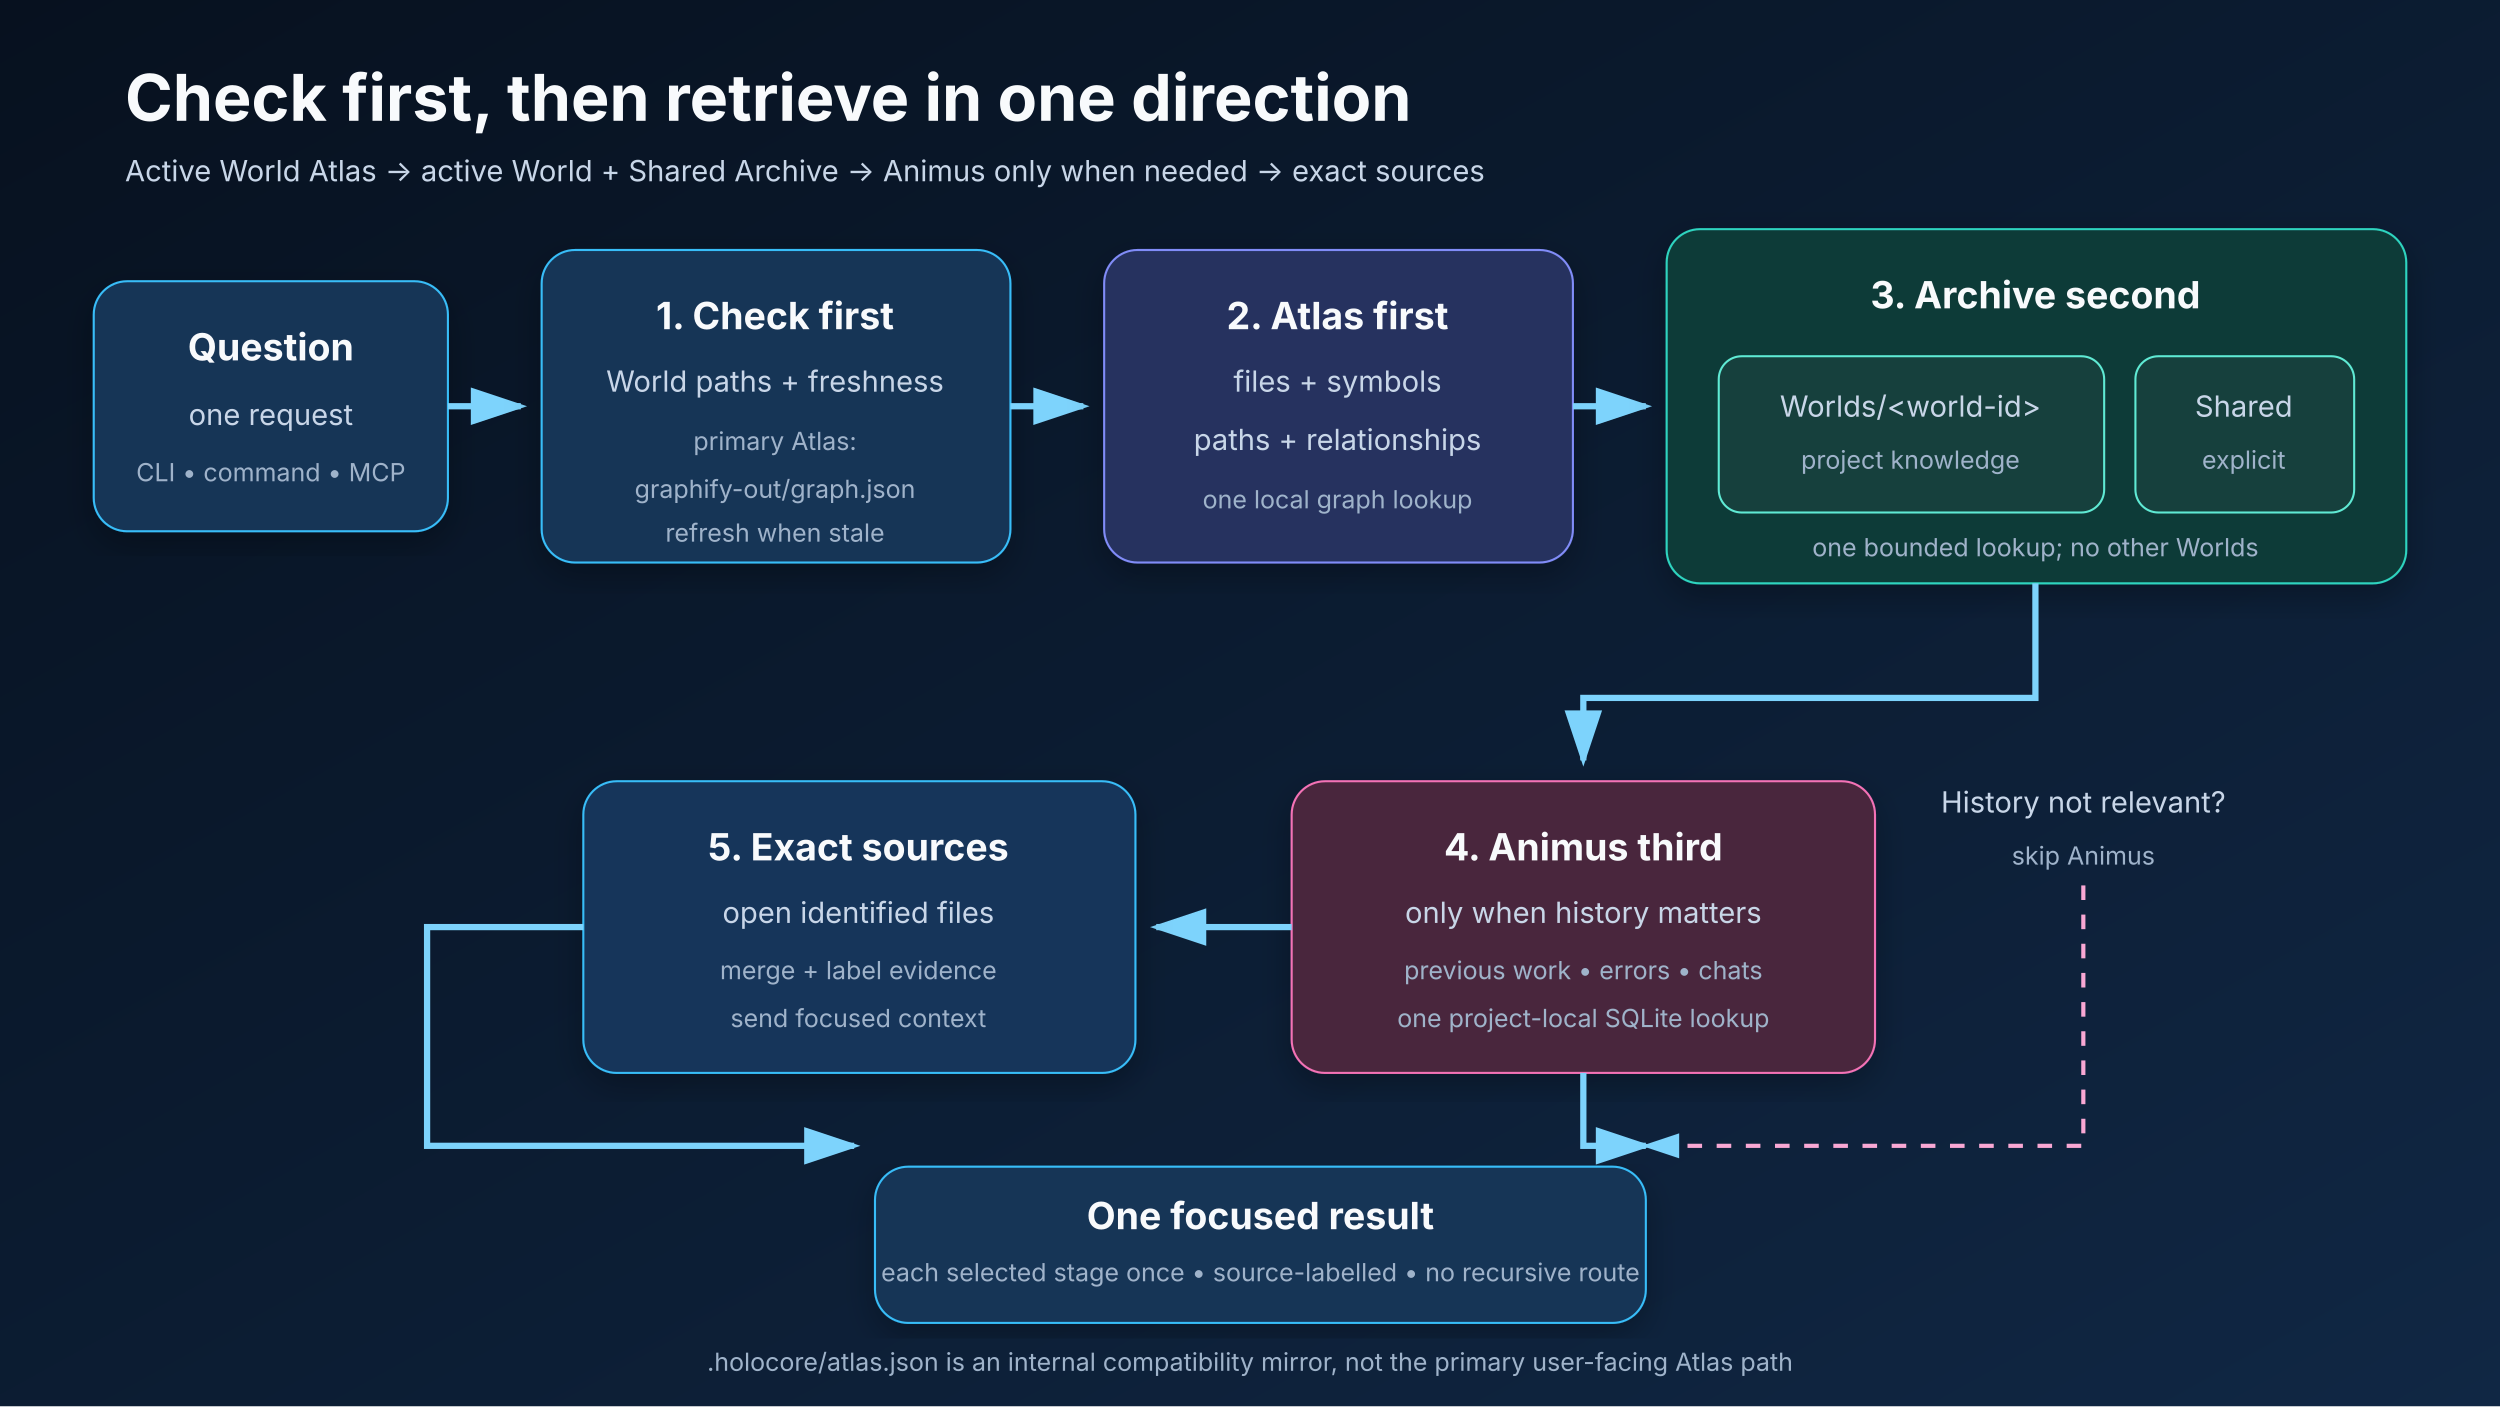
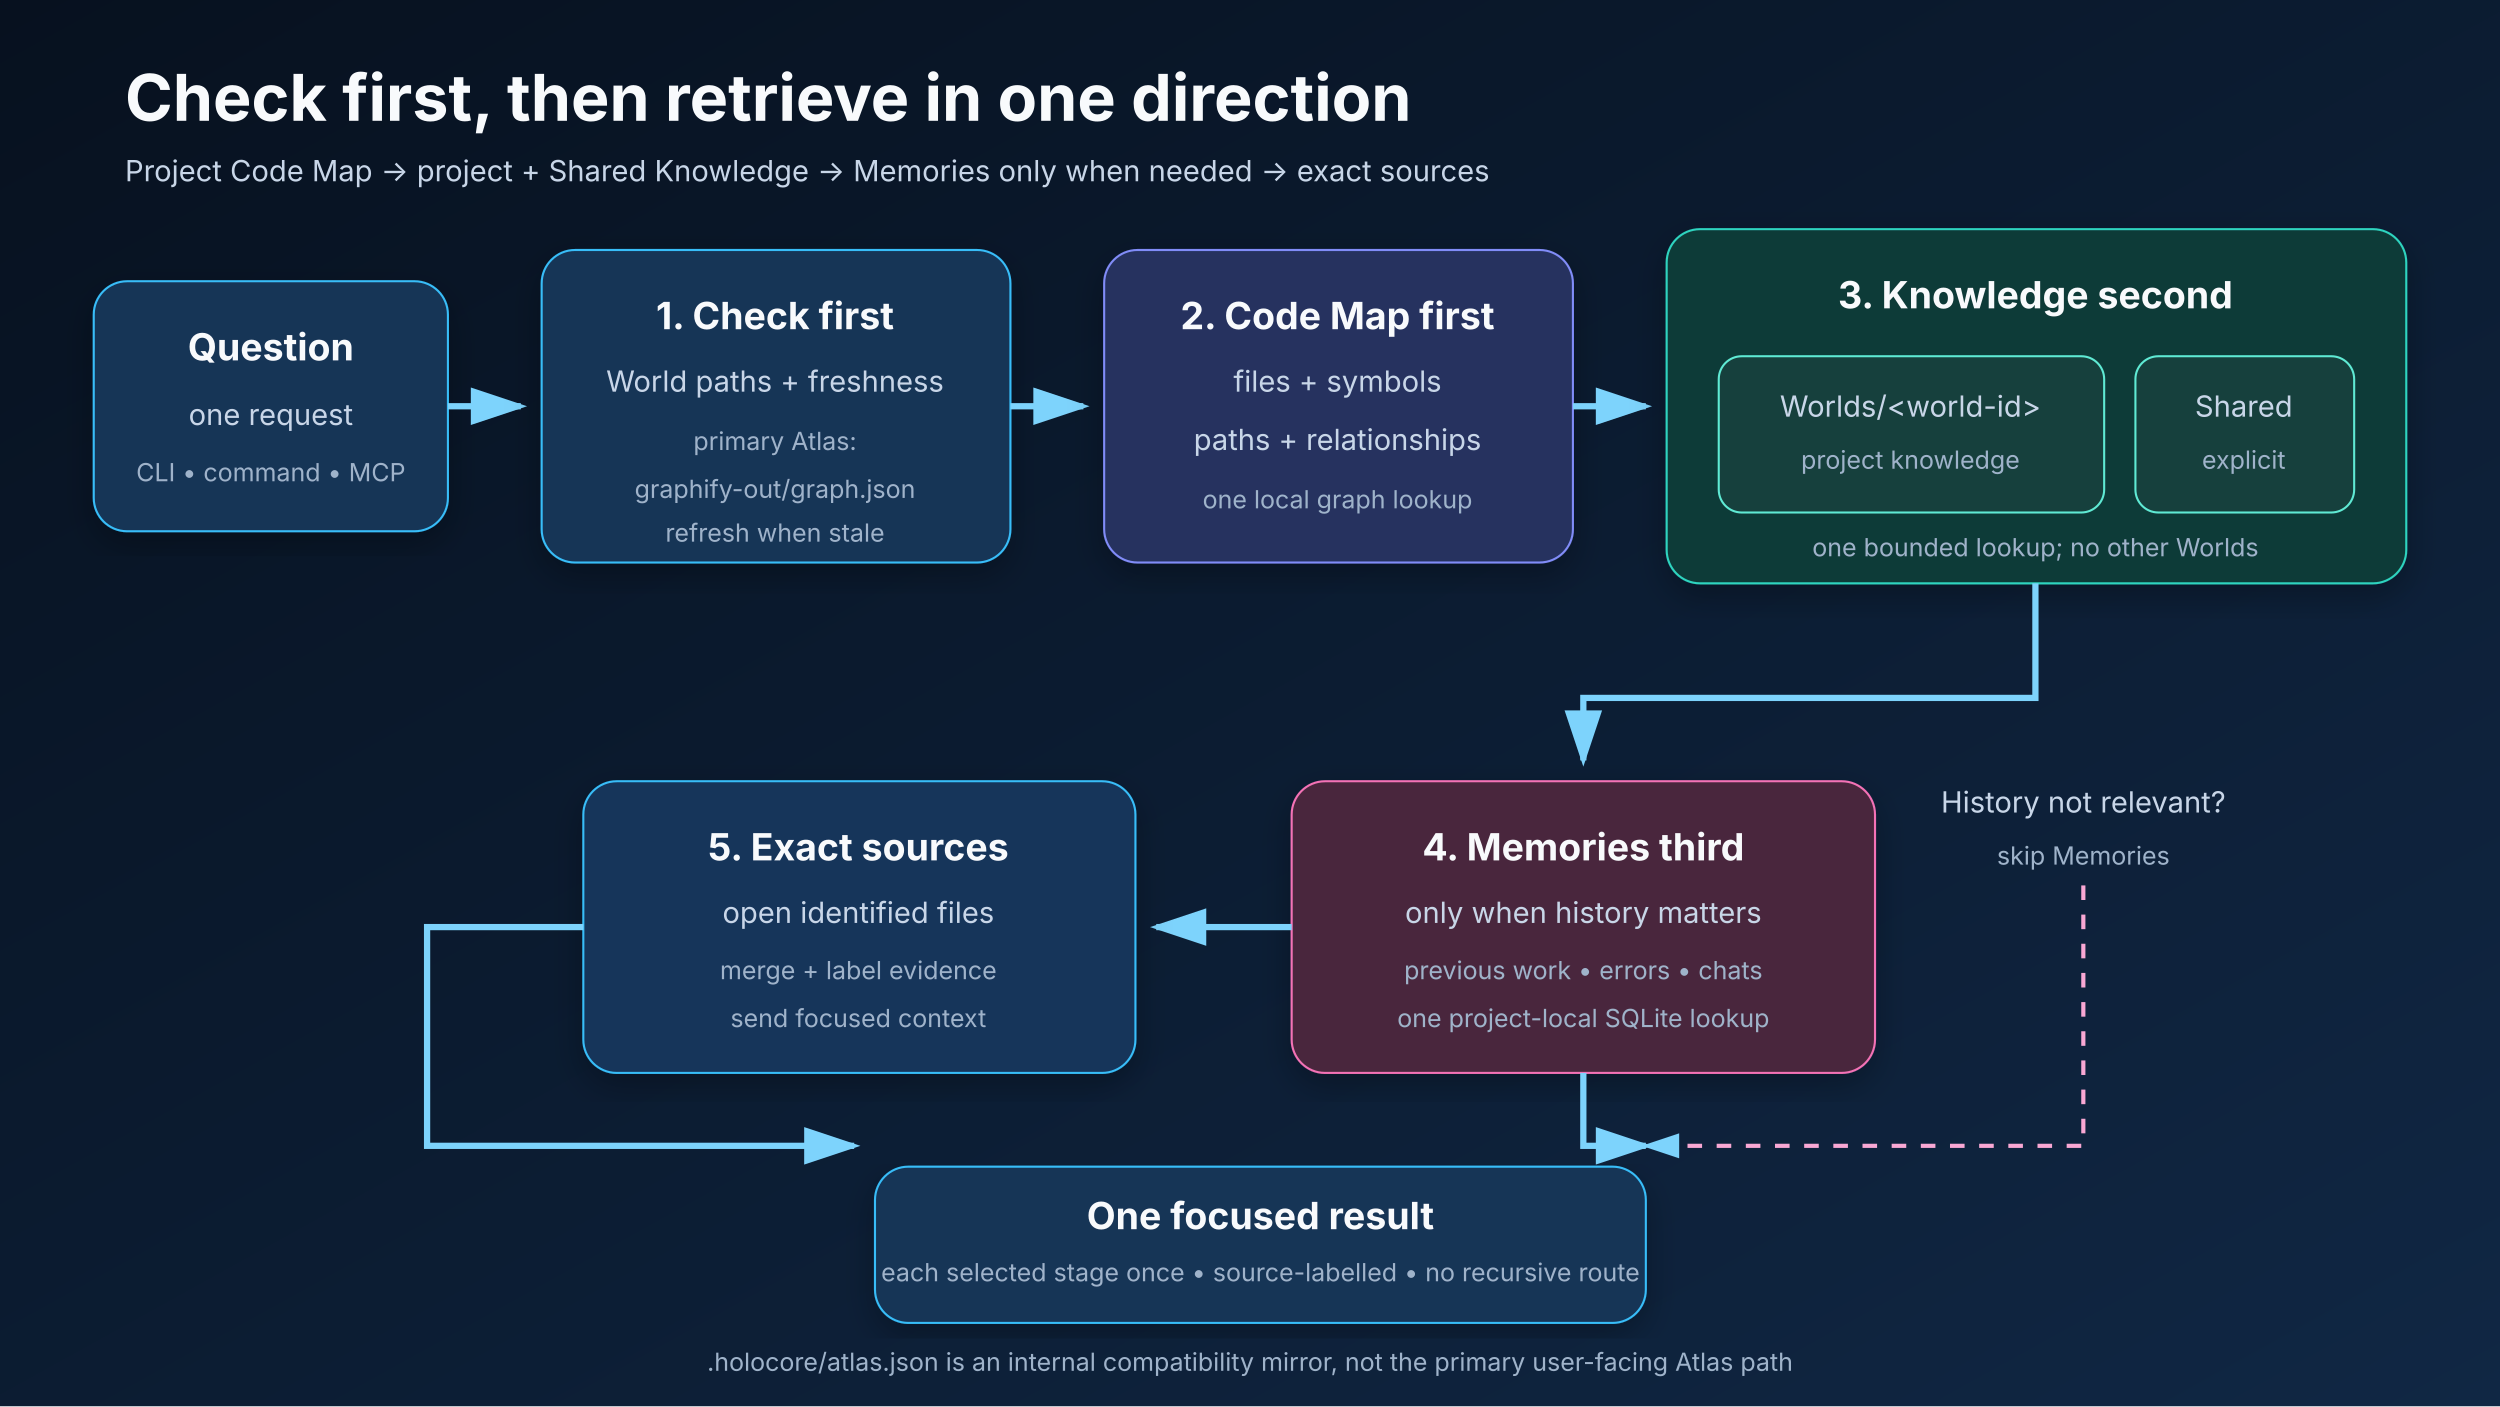
<svg xmlns="http://www.w3.org/2000/svg" width="1200" height="675" viewBox="0 0 1200 675" role="img" aria-labelledby="title desc">
  <defs>
    <linearGradient id="bg" x1="0" y1="0" x2="1" y2="1">
      <stop stop-color="#07111f" />
      <stop offset="1" stop-color="#102744" />
    </linearGradient>
    <filter id="s">
      <feDropShadow dx="0" dy="6" stdDeviation="8" flood-color="#000" flood-opacity=".28" />
    </filter>
    <marker id="a" markerWidth="10" markerHeight="10" refX="8" refY="3" orient="auto">
      <path d="M0 0L0 6L9 3z" fill="#7dd3fc" />
    </marker>
    <style>.f{font-family:Inter,Segoe UI,Arial,sans-serif}.t{fill:#f8fafc;font-size:31px;font-weight:700}.h{fill:#f8fafc;font-size:18px;font-weight:700}.p{fill:#c8d6e8;font-size:14px}.n{fill:#9fb3ca;font-size:12px}.l{stroke:#7dd3fc;stroke-width:3;fill:none;marker-end:url(#a)}.skip{stroke:#f9a8d4;stroke-width:2;stroke-dasharray:7 7;fill:none;marker-end:url(#a)}</style>
  </defs>
  <rect width="1200" height="675" fill="url(#bg)" />
  <text x="60" y="58" class="f t">Check first, then retrieve in one direction</text>
-   <text x="60" y="87" class="f p">Active World Atlas → active World + Shared Archive → Animus only when needed → exact sources</text>
+   <text x="60" y="87" class="f p">Project Code Map → project + Shared Knowledge → Memories only when needed → exact sources</text>
  <g filter="url(#s)">
    <rect x="45" y="135" width="170" height="120" rx="16" fill="#173456" stroke="#38bdf8" />
    <text x="130" y="173" text-anchor="middle" class="f h">Question</text>
    <text x="130" y="204" text-anchor="middle" class="f p">one request</text>
    <text x="130" y="231" text-anchor="middle" class="f n">CLI • command • MCP</text>
  </g>
  <path d="M215 195H250" class="l" />
  <g filter="url(#s)">
    <rect x="260" y="120" width="225" height="150" rx="16" fill="#173456" stroke="#38bdf8" />
    <text x="372" y="158" text-anchor="middle" class="f h">1. Check first</text>
    <text x="372" y="188" text-anchor="middle" class="f p">World paths + freshness</text>
    <text x="372" y="216" text-anchor="middle" class="f n">primary Atlas:</text>
    <text x="372" y="239" text-anchor="middle" class="f n">graphify-out/graph.json</text>
    <text x="372" y="260" text-anchor="middle" class="f n">refresh when stale</text>
  </g>
  <path d="M485 195H520" class="l" />
  <g filter="url(#s)">
    <rect x="530" y="120" width="225" height="150" rx="16" fill="#25325f" stroke="#818cf8" />
-     <text x="642" y="158" text-anchor="middle" class="f h">2. Atlas first</text>
+     <text x="642" y="158" text-anchor="middle" class="f h">2. Code Map first</text>
    <text x="642" y="188" text-anchor="middle" class="f p">files + symbols</text>
    <text x="642" y="216" text-anchor="middle" class="f p">paths + relationships</text>
    <text x="642" y="244" text-anchor="middle" class="f n">one local graph lookup</text>
  </g>
  <path d="M755 195H790" class="l" />
  <g filter="url(#s)">
    <rect x="800" y="110" width="355" height="170" rx="16" fill="#113b39" stroke="#2dd4bf" />
-     <text x="977" y="148" text-anchor="middle" class="f h">3. Archive second</text>
+     <text x="977" y="148" text-anchor="middle" class="f h">3. Knowledge second</text>
    <rect x="825" y="171" width="185" height="75" rx="11" fill="#173f3c" stroke="#5eead4" />
    <text x="917" y="200" text-anchor="middle" class="f p">Worlds/&lt;world-id&gt;</text>
    <text x="917" y="225" text-anchor="middle" class="f n">project knowledge</text>
    <rect x="1025" y="171" width="105" height="75" rx="11" fill="#173f3c" stroke="#5eead4" />
    <text x="1077" y="200" text-anchor="middle" class="f p">Shared</text>
    <text x="1077" y="225" text-anchor="middle" class="f n">explicit</text>
    <text x="977" y="267" text-anchor="middle" class="f n">one bounded lookup; no other Worlds</text>
  </g>
  <path d="M977 280V335H760V365" class="l" />
  <g filter="url(#s)">
    <rect x="620" y="375" width="280" height="140" rx="16" fill="#4a283e" stroke="#f472b6" />
-     <text x="760" y="413" text-anchor="middle" class="f h">4. Animus third</text>
+     <text x="760" y="413" text-anchor="middle" class="f h">4. Memories third</text>
    <text x="760" y="443" text-anchor="middle" class="f p">only when history matters</text>
    <text x="760" y="470" text-anchor="middle" class="f n">previous work • errors • chats</text>
    <text x="760" y="493" text-anchor="middle" class="f n">one project-local SQLite lookup</text>
  </g>
  <path d="M620 445H555" class="l" />
  <g filter="url(#s)">
    <rect x="280" y="375" width="265" height="140" rx="16" fill="#16345a" stroke="#38bdf8" />
    <text x="412" y="413" text-anchor="middle" class="f h">5. Exact sources</text>
    <text x="412" y="443" text-anchor="middle" class="f p">open identified files</text>
    <text x="412" y="470" text-anchor="middle" class="f n">merge + label evidence</text>
    <text x="412" y="493" text-anchor="middle" class="f n">send focused context</text>
  </g>
  <path d="M280 445H205V550H410" class="l" />
  <text x="1000" y="390" text-anchor="middle" class="f p">History not relevant?</text>
-   <text x="1000" y="415" text-anchor="middle" class="f n">skip Animus</text>
+   <text x="1000" y="415" text-anchor="middle" class="f n">skip Memories</text>
  <path d="M1000 425V550H790" class="skip" />
  <path d="M760 515V550H790" class="l" />
  <g filter="url(#s)">
    <rect x="420" y="560" width="370" height="75" rx="16" fill="#173456" stroke="#38bdf8" />
    <text x="605" y="590" text-anchor="middle" class="f h">One focused result</text>
    <text x="605" y="615" text-anchor="middle" class="f n">each selected stage once • source-labelled • no recursive route</text>
  </g>
  <text x="600" y="658" text-anchor="middle" class="f n">.holocore/atlas.json is an internal compatibility mirror, not the primary user-facing Atlas path</text>
</svg>
